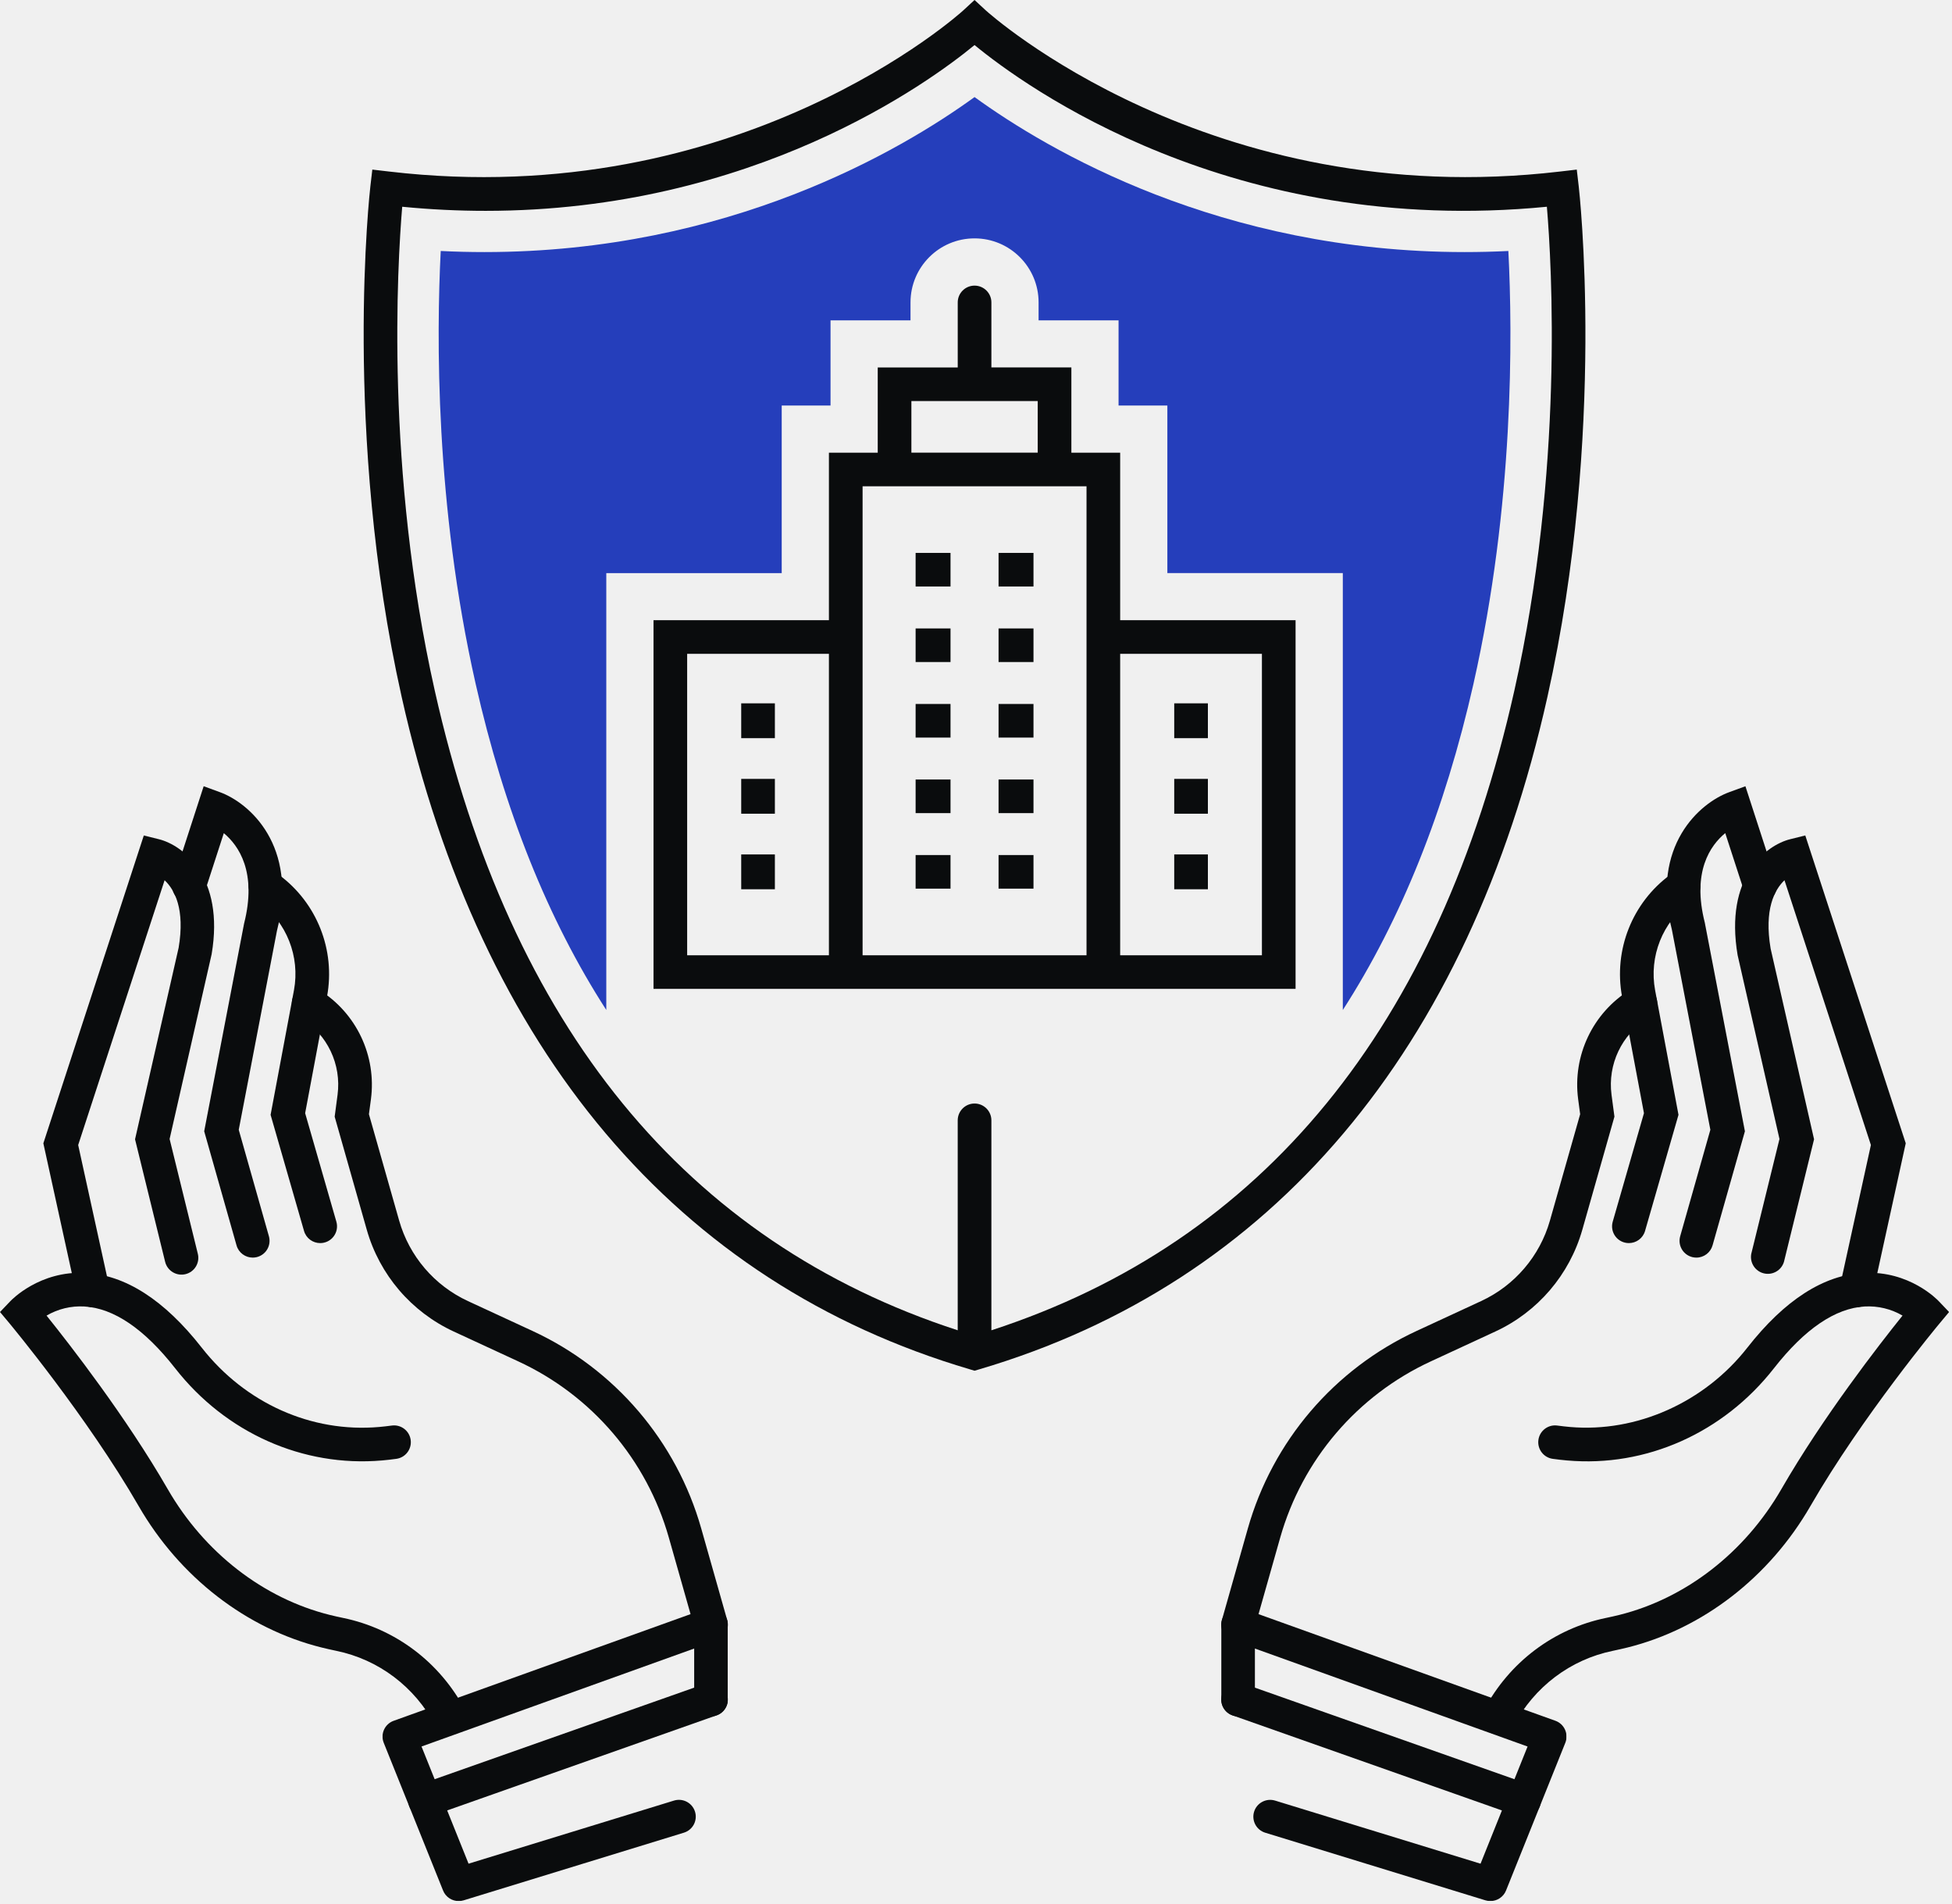
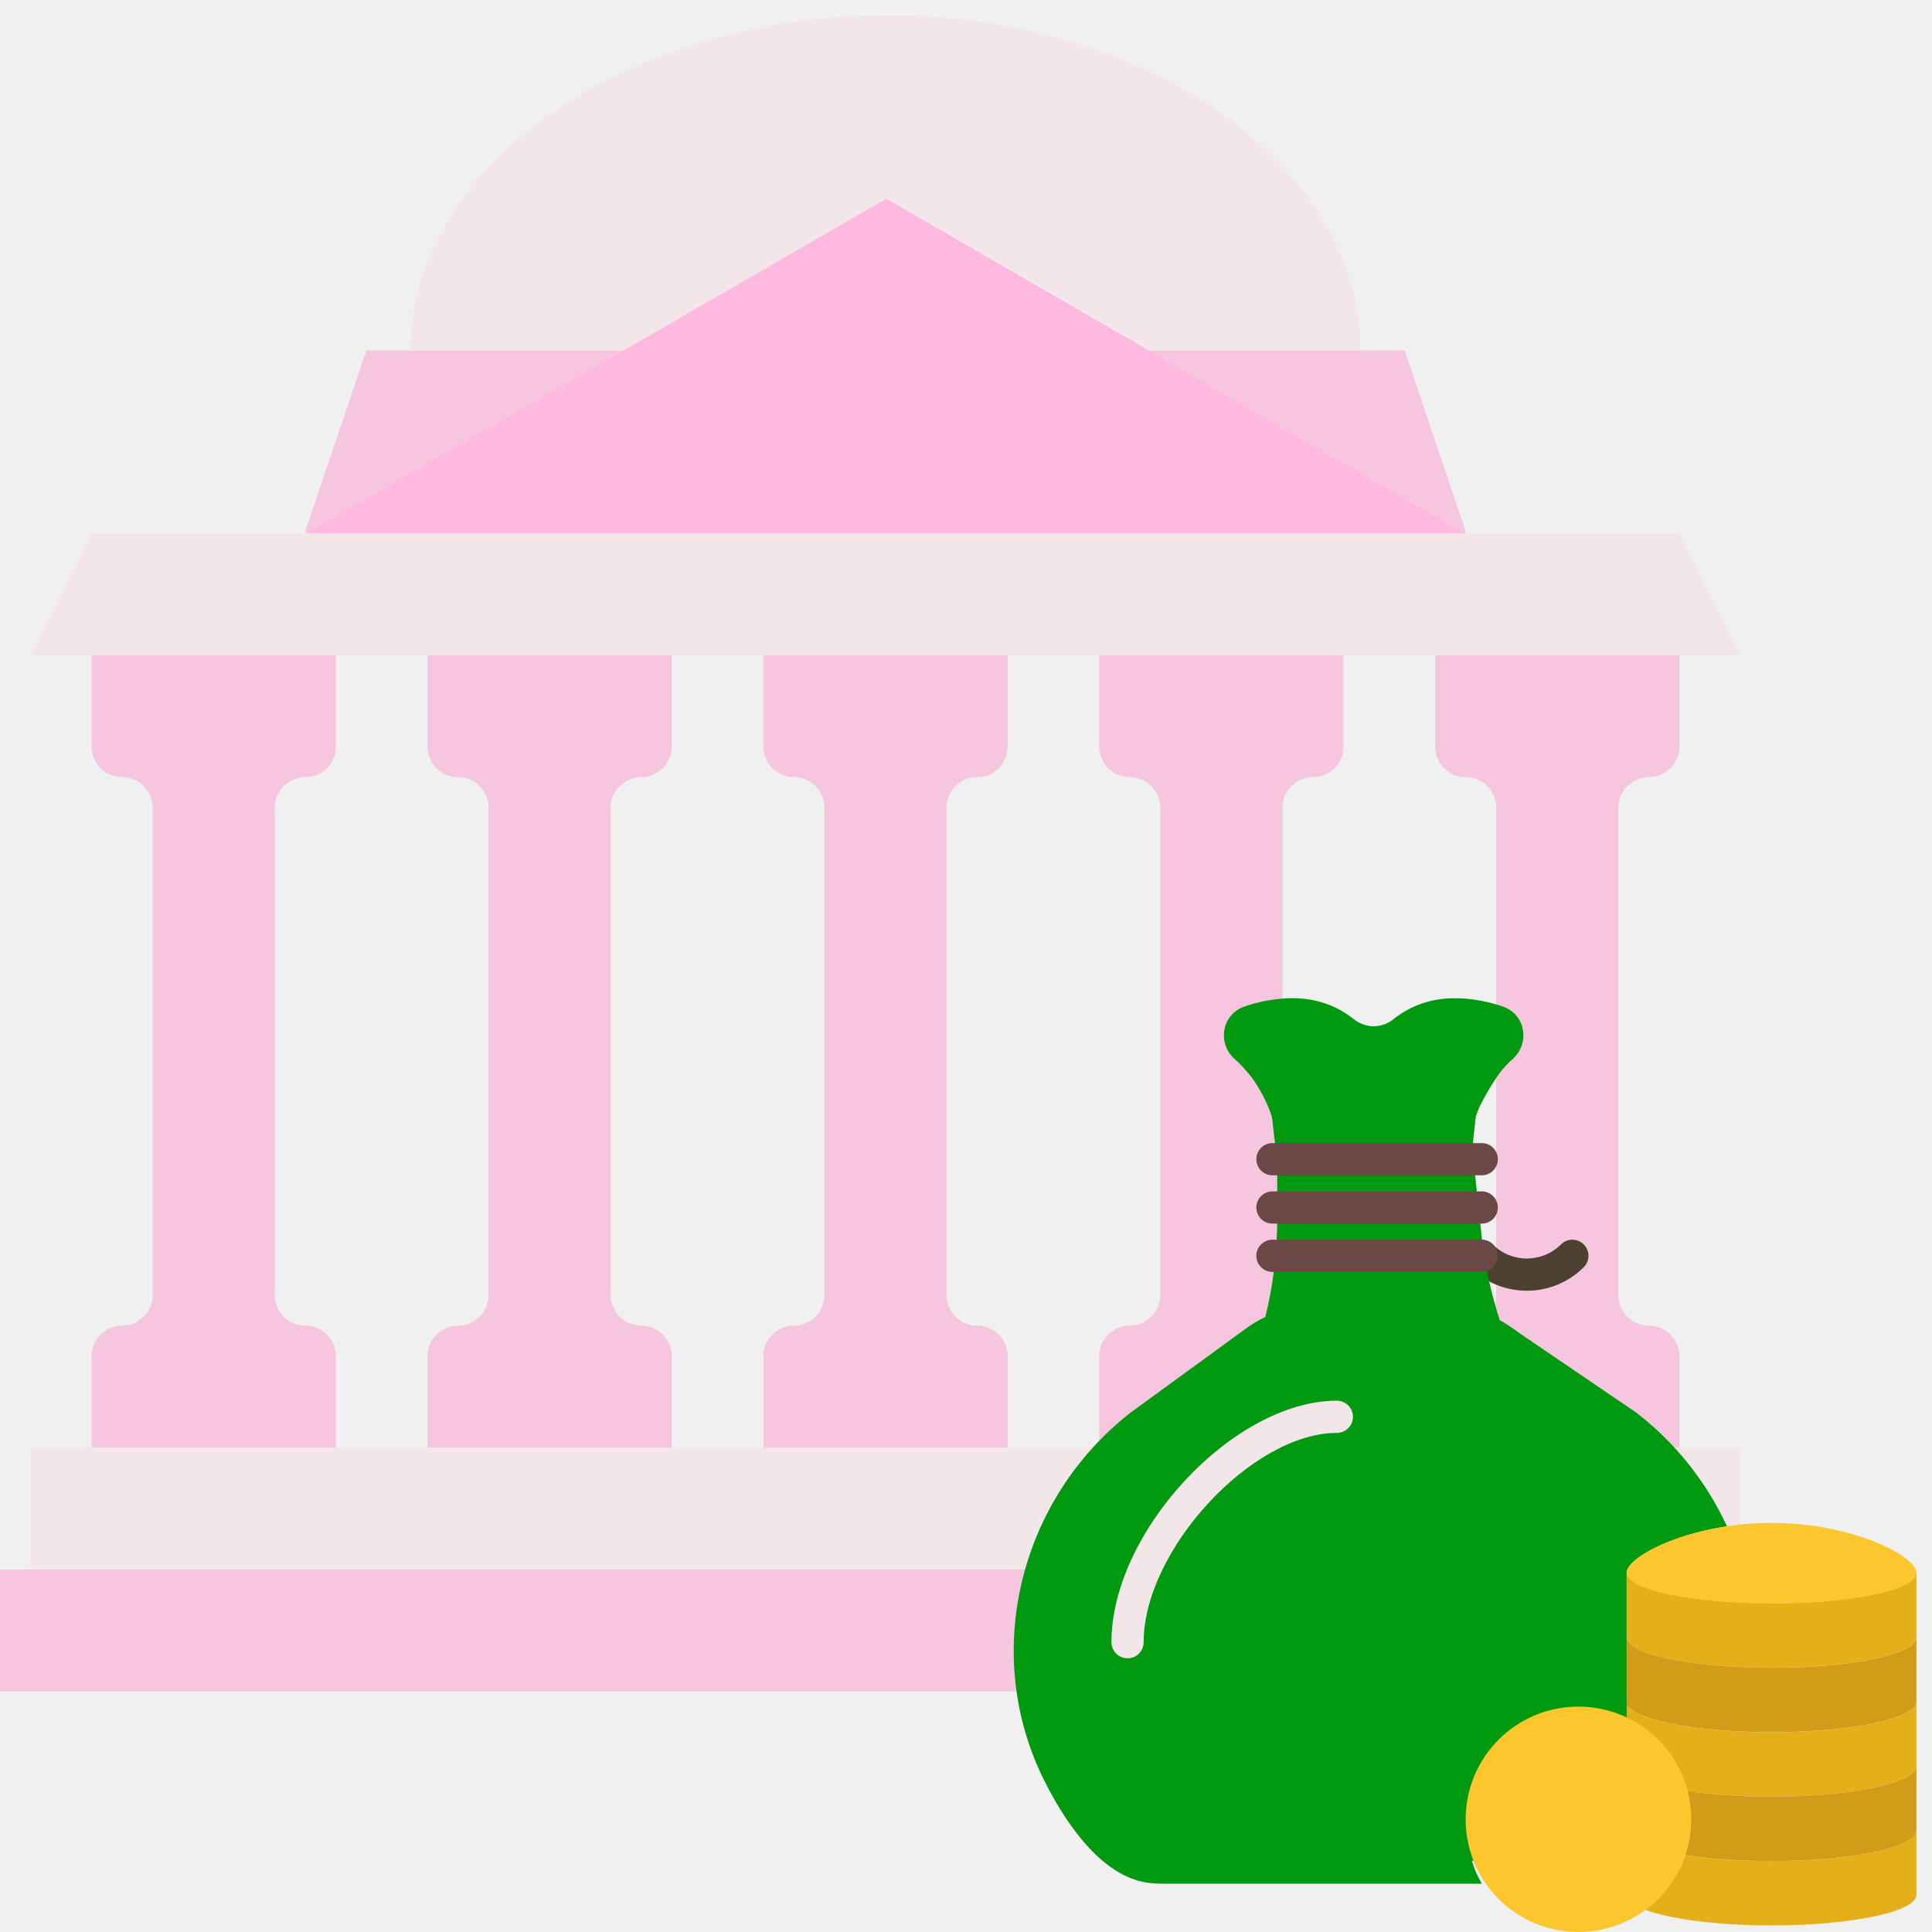
- <svg xmlns="http://www.w3.org/2000/svg" xmlns:xlink="http://www.w3.org/1999/xlink" width="120" height="117" viewBox="0 0 120 117">
-   <defs>
-     <path id="a" d="M0 29V.613h28.712V29H0z" />
-     <path id="c" d="M21.296 18.582H.07V.56h21.225z" />
-     <path id="e" d="M28.787.611v28.39H.074V.61h28.713z" />
-     <path id="g" d="M21.819 18.582H.594V.56h21.225v18.022z" />
-     <path id="i" d="M0 116.844h119.821V0H0z" />
-   </defs>
-   <g fill="none" fill-rule="evenodd">
-     <path d="M43.71 100.89c-.45 0-.865-.297-.994-.752l-1.597-5.628a17.063 17.063 0 0 0-9.26-10.837l-3.96-1.832a9.864 9.864 0 0 1-5.352-6.259l-1.973-6.949.178-1.346a4.786 4.786 0 0 0-2.225-4.692l-.095-.059a1.032 1.032 0 1 1 1.088-1.756l.096.06a6.853 6.853 0 0 1 3.188 6.718l-.124.923 1.858 6.538a7.805 7.805 0 0 0 4.232 4.95L32.73 81.8A19.12 19.12 0 0 1 43.11 93.949l1.596 5.627a1.03 1.03 0 0 1-.996 1.314z" fill="#0A0C0D" />
-     <g transform="translate(0 77.615)">
-       <mask id="b" fill="#fff">
-         <use xlink:href="#a" />
-       </mask>
-       <path d="M27.678 29c-.37 0-.73-.2-.916-.55-1.262-2.39-3.484-4.067-6.093-4.602a24.025 24.025 0 0 1-.899-.204c-4.624-1.151-8.725-4.322-11.249-8.698C5.348 9.445.637 3.787.591 3.73L0 3.024l.636-.666C.709 2.28 2.44.476 5.247.62c2.455.12 4.861 1.666 7.153 4.593 2.674 3.417 6.745 5.24 10.9 4.878.256-.023.517-.052.782-.088a1.032 1.032 0 1 1 .284 2.045c-.3.041-.595.075-.884.1-4.857.42-9.606-1.692-12.713-5.664-1.893-2.418-3.773-3.697-5.591-3.8a4.126 4.126 0 0 0-2.316.561c1.448 1.802 4.887 6.224 7.452 10.671 2.246 3.893 5.875 6.708 9.957 7.725.265.065.536.127.814.184 3.217.66 5.954 2.724 7.508 5.662A1.032 1.032 0 0 1 27.678 29" fill="#0A0C0D" mask="url(#b)" />
+ <svg xmlns="http://www.w3.org/2000/svg" width="120" height="120" viewBox="0 0 120 120">
+   <g fill-rule="nonzero" fill="none">
+     <path fill="#FFB8DF" d="M91.034 33.125L55 12.304 18.966 33.125z" />
+     <path d="M104.31 46.375v-5.679H89.138v5.679c0 1.045.85 1.893 1.896 1.893 1.047 0 1.897.848 1.897 1.893v30.285c0 1.045-.85 1.893-1.897 1.893a1.895 1.895 0 0 0-1.896 1.893v5.679H104.31v-5.679c0-1.045-.85-1.893-1.897-1.893a1.895 1.895 0 0 1-1.897-1.893V50.161c0-1.045.85-1.893 1.897-1.893a1.895 1.895 0 0 0 1.896-1.893M83.448 46.375v-5.679H68.276v5.679c0 1.045.85 1.893 1.896 1.893 1.047 0 1.897.848 1.897 1.893v30.285c0 1.045-.85 1.893-1.897 1.893a1.895 1.895 0 0 0-1.896 1.893v5.679H83.449v-5.679c0-1.045-.85-1.893-1.897-1.893a1.895 1.895 0 0 1-1.897-1.893V50.161c0-1.045.85-1.893 1.897-1.893a1.895 1.895 0 0 0 1.896-1.893M62.586 46.375v-5.679H47.413v5.679c0 1.045.85 1.893 1.897 1.893 1.047 0 1.897.848 1.897 1.893v30.285c0 1.045-.85 1.893-1.897 1.893a1.895 1.895 0 0 0-1.896 1.893v5.679H62.587v-5.679c0-1.045-.85-1.893-1.897-1.893a1.895 1.895 0 0 1-1.897-1.893V50.161c0-1.045.85-1.893 1.897-1.893a1.895 1.895 0 0 0 1.896-1.893M41.724 46.375v-5.679H26.551v5.679c0 1.045.85 1.893 1.897 1.893 1.047 0 1.897.848 1.897 1.893v30.285c0 1.045-.85 1.893-1.897 1.893a1.895 1.895 0 0 0-1.896 1.893v5.679h15.172v-5.679c0-1.045-.85-1.893-1.896-1.893a1.895 1.895 0 0 1-1.897-1.893V50.161c0-1.045.85-1.893 1.897-1.893a1.895 1.895 0 0 0 1.896-1.893M20.862 46.375v-5.679H5.69v5.679c0 1.045.85 1.893 1.897 1.893 1.047 0 1.897.848 1.897 1.893v30.285c0 1.045-.85 1.893-1.897 1.893a1.895 1.895 0 0 0-1.896 1.893v5.679h15.172v-5.679c0-1.045-.85-1.893-1.896-1.893a1.895 1.895 0 0 1-1.897-1.893V50.161c0-1.045.85-1.893 1.897-1.893a1.895 1.895 0 0 0 1.896-1.893M0 97.482h110v7.571H0z" fill="#F5C6DE" />
+     <path fill="#F2E6E8" d="M1.897 89.911h106.207v7.571H1.897zM108.103 40.696H1.897l3.793-7.571h98.62z" />
+     <path d="M22.759 21.768l-3.793 11.226c0 .06.062.095.113.065l19.542-11.291H22.76zM71.38 21.768l19.543 11.29a.075.075 0 0 0 .113-.064l-3.795-11.226h-15.86z" fill="#F5C6DE" />
+     <path d="M55.118 12.304l16.378 9.464h13.018C84.514 10.41 71.417.946 55.118.946c-16.301 0-29.634 9.465-29.634 20.822h13.255l16.379-9.464z" fill="#F2E6E8" />
+     <g>
+       <path d="M94.835 80.169a4.988 4.988 0 0 1-3.536-1.462 1 1 0 0 1 1.414-1.414 3.005 3.005 0 0 0 4.243 0 .999.999 0 1 1 1.414 1.414 4.984 4.984 0 0 1-3.535 1.462" fill="#4C4031" />
+       <path d="M101.034 101.689v-4.001c0-.847 2.617-2.337 6.232-2.885a18.972 18.972 0 0 0-5.656-7.08l-7.248-4.928A10.38 10.38 0 0 0 93.156 82a25.48 25.48 0 0 1-1.127-5.212l-.518-4.813a5.648 5.648 0 0 1 .005-1.28c.064-.539.135-1.312.165-1.4.063-.182.149-.388.233-.59.412-.814.91-1.666 1.422-2.298.181-.202.358-.407.57-.586 1.162-.984.863-2.833-.582-3.311a9.703 9.703 0 0 0-2.513-.499c-.083-.005-.167.002-.25 0-.199-.004-.399-.012-.599.001-1.17.07-2.347.44-3.418 1.296a1.965 1.965 0 0 1-1.216.435 1.98 1.98 0 0 1-1.235-.437c-1.33-1.062-2.823-1.377-4.265-1.295a9.696 9.696 0 0 0-2.512.499c-1.445.478-1.744 2.327-.582 3.311.122.103.252.236.383.373l.12.123c.171.187.345.397.521.621a9.17 9.17 0 0 1 1.221 2.357c.067.194.135 1.265.24 1.851.067.373.111.747.111 1.126v3.488a25.47 25.47 0 0 1-.737 6.038 7.66 7.66 0 0 0-1.357.83l-7.048 5.135c-6.933 5.45-9.267 15.065-5.278 22.93 1.663 3.281 3.968 6.097 6.675 6.28.25.018.501.027.756.027h19.694a6.57 6.57 0 0 1-.613-1.422c.104-.004.208-.003.311-.011 6.523-.44 10.737-4.497 9.302-10.265v-3.613h-.001z" fill="#00990F" />
+       <path d="M110.034 103.592c-4.971 0-9-.852-9-1.904v4.001c.003 1.051 4.031 1.903 9 1.903s8.997-.852 9-1.903v-4.001c0 1.052-4.028 1.904-9 1.904" fill="#D19D18" />
+       <path d="M119.034 97.688c0 1.052-4.029 1.904-9 1.904s-9-.852-9-1.904c0-1.051 4.029-3.096 9-3.096 4.972 0 9 2.045 9 3.096" fill="#FCC62D" />
+       <path d="M110.034 99.592c-4.971 0-9-.852-9-1.904v4.001c.003 1.051 4.031 1.903 9 1.903s8.997-.852 9-1.903v-4.001c0 1.052-4.028 1.904-9 1.904" fill="#E4AF18" />
+       <path d="M92.034 79h-13a1 1 0 0 1 0-2h13a1 1 0 0 1 0 2M92.034 76h-13a1 1 0 0 1 0-2h13a1 1 0 0 1 0 2M92.034 73h-13a1 1 0 0 1 0-2h13a1 1 0 0 1 0 2" fill="#6B4746" />
+       <path d="M110.034 115.592c-2.013 0-3.865-.141-5.364-.377a7.004 7.004 0 0 1-2.477 3.406c1.543.579 4.474.971 7.841.971 4.969 0 8.997-.852 9-1.903v-4.001c0 1.052-4.028 1.904-9 1.904M110.034 107.592c-4.971 0-9-.852-9-1.904v.994a7.006 7.006 0 0 1 3.767 4.553c1.475.224 3.279.357 5.233.357 4.969 0 8.997-.852 9-1.903v-4.001c0 1.052-4.028 1.904-9 1.904" fill="#E4AF18" />
+       <path d="M110.034 111.592c-1.954 0-3.758-.133-5.233-.357.147.565.233 1.154.233 1.764 0 .775-.131 1.519-.364 2.216 1.499.236 3.351.377 5.364.377 4.969 0 8.997-.852 9-1.903v-4.001c0 1.052-4.028 1.904-9 1.904" fill="#D19D18" />
+       <path d="M105.034 113a7 7 0 1 1-14 0 7 7 0 0 1 14 0" fill="#FCC62D" />
+       <path d="M70.034 103a1 1 0 0 1-1-1c0-6.869 7.589-15 14-15a1 1 0 0 1 0 2c-5.271 0-12 7.29-12 13 0 .551-.448 1-1 1" fill="#F2E6E8" />
    </g>
-     <path d="M5.707 80.35c-.476 0-.904-.33-1.01-.813L2.665 70.27l6.176-18.92.936.233c1.47.368 4.039 2.318 3.233 7.066l-2.583 11.356 1.735 7.058a1.032 1.032 0 0 1-.758 1.249 1.036 1.036 0 0 1-1.252-.757l-1.85-7.531 2.68-11.776c.4-2.373-.246-3.565-.863-4.147L4.806 70.375l1.913 8.722a1.033 1.033 0 0 1-1.012 1.252" fill="#0A0C0D" />
-     <path d="M15.535 77.295c-.45 0-.866-.297-.994-.752l-1.988-7.012 2.453-12.77c.802-3.164-.333-4.793-1.247-5.553l-1.156 3.562a1.033 1.033 0 0 1-1.968-.635l1.886-5.812 1.01.37c1.79.657 4.823 3.282 3.494 8.516l-2.348 12.23 1.854 6.542a1.031 1.031 0 0 1-.996 1.314" fill="#0A0C0D" />
-     <path d="M19.683 76.403c-.449 0-.863-.294-.993-.747l-2.055-7.136 1.437-7.661a5.502 5.502 0 0 0-2.15-5.429l-.22-.16a1.032 1.032 0 0 1-.223-1.443c.338-.459.984-.56 1.446-.222l.219.16a7.577 7.577 0 0 1 2.962 7.474l-1.347 7.18 1.919 6.667a1.03 1.03 0 0 1-.995 1.317" fill="#0A0C0D" />
-     <g transform="translate(23.448 98.262)">
-       <mask id="d" fill="#fff">
-         <use xlink:href="#c" />
-       </mask>
-       <path d="M4.75 18.582c-.413 0-.8-.247-.96-.648L.143 8.857a1.03 1.03 0 0 1 .61-1.355L19.912.62a1.036 1.036 0 0 1 1.385.971v4.602a1.034 1.034 0 0 1-2.07 0V3.061L2.465 9.082l2.892 7.202 12.628-3.878a1.036 1.036 0 0 1 1.294.683 1.031 1.031 0 0 1-.685 1.29L5.054 18.537c-.1.031-.203.045-.304.045" fill="#0A0C0D" mask="url(#d)" />
-     </g>
-     <path d="M26.129 111.69a1.032 1.032 0 0 1-.345-2.006l17.58-6.201c.538-.19 1.13.092 1.32.629a1.03 1.03 0 0 1-.63 1.317l-17.58 6.203c-.114.04-.23.059-.345.059M76.111 100.89a1.031 1.031 0 0 1-.996-1.313l1.595-5.628A19.124 19.124 0 0 1 87.092 81.8l3.958-1.832a7.804 7.804 0 0 0 4.233-4.95l1.858-6.538-.124-.923a6.85 6.85 0 0 1 3.187-6.718l.097-.06a1.032 1.032 0 1 1 1.088 1.756l-.096.06a4.782 4.782 0 0 0-2.224 4.691l.179 1.346-1.974 6.95a9.866 9.866 0 0 1-5.353 6.258l-3.958 1.832A17.064 17.064 0 0 0 78.7 94.51l-1.595 5.628a1.033 1.033 0 0 1-.995.752" fill="#0A0C0D" />
-     <g transform="translate(91.034 77.615)">
-       <mask id="f" fill="#fff">
-         <use xlink:href="#e" />
-       </mask>
-       <path d="M1.108 29a1.03 1.03 0 0 1-.914-1.514c1.554-2.937 4.29-5.001 7.508-5.661.278-.057.55-.119.813-.184 4.082-1.017 7.711-3.832 9.958-7.725 2.564-4.447 6.004-8.87 7.452-10.672a4.16 4.16 0 0 0-2.317-.56c-1.818.103-3.698 1.382-5.59 3.8-3.108 3.972-7.864 6.093-12.712 5.664-.29-.025-.586-.059-.885-.1a1.032 1.032 0 1 1 .284-2.045c.265.036.526.065.783.088 4.09.353 8.265-1.512 10.898-4.878C18.677 2.286 21.084.74 23.539.62c2.814-.148 4.54 1.661 4.612 1.738l.636.666-.59.707c-.047.056-4.762 5.718-7.932 11.215-2.524 4.376-6.624 7.547-11.248 8.698-.293.072-.593.14-.899.204-2.609.535-4.831 2.213-6.095 4.602-.185.351-.544.55-.915.55" fill="#0A0C0D" mask="url(#f)" />
-     </g>
-     <path d="M114.114 80.35a1.033 1.033 0 0 1-1.012-1.253l1.912-8.722-5.312-16.274c-.613.586-1.26 1.79-.852 4.203l2.67 11.718-1.85 7.532a1.036 1.036 0 0 1-2.01-.492l1.734-7.057-2.573-11.3c-.816-4.805 1.753-6.755 3.223-7.123l.936-.234 6.176 18.921-2.031 9.268a1.036 1.036 0 0 1-1.01.812" fill="#0A0C0D" />
-     <path d="M104.286 77.295a1.031 1.031 0 0 1-.996-1.313l1.855-6.543-2.363-12.289c-1.315-5.175 1.72-7.8 3.508-8.456l1.01-.37 1.886 5.81a1.034 1.034 0 0 1-1.968.635l-1.158-3.564c-.921.758-2.051 2.372-1.258 5.498l2.467 12.828-1.989 7.012a1.033 1.033 0 0 1-.994.752" fill="#0A0C0D" />
-     <path d="M100.137 76.403a1.03 1.03 0 0 1-.994-1.317l1.92-6.668-1.349-7.179a7.577 7.577 0 0 1 2.963-7.474l.219-.16a1.037 1.037 0 0 1 1.446.222c.337.46.237 1.107-.223 1.443l-.219.16a5.502 5.502 0 0 0-2.152 5.429l1.438 7.66-2.056 7.137c-.13.453-.544.747-.993.747" fill="#0A0C0D" />
-     <g transform="translate(74.483 98.262)">
-       <mask id="h" fill="#fff">
-         <use xlink:href="#g" />
-       </mask>
-       <path d="M17.14 18.582c-.1 0-.203-.014-.304-.045L3.296 14.38a1.031 1.031 0 0 1-.683-1.29c.168-.545.747-.85 1.293-.683l12.628 3.878 2.891-7.202L2.663 3.061v3.133a1.034 1.034 0 0 1-2.069 0V1.592A1.032 1.032 0 0 1 1.979.621L21.135 7.5a1.033 1.033 0 0 1 .61 1.356l-3.644 9.077c-.161.4-.548.648-.96.648" fill="#0A0C0D" mask="url(#h)" />
-     </g>
-     <path d="M93.693 111.69c-.115 0-.231-.018-.345-.058l-17.582-6.203a1.03 1.03 0 0 1-.63-1.317c.19-.537.783-.819 1.32-.629l17.581 6.202a1.032 1.032 0 0 1-.344 2.006" fill="#0A0C0D" />
-     <mask id="j" fill="#fff">
-       <use xlink:href="#i" />
-     </mask>
-     <path fill="#0A0C0D" mask="url(#j)" d="M56.288 36.048h2.146v-2.065h-2.146zM61.387 36.048h2.147v-2.065h-2.147zM56.288 40.69h2.146v-2.065h-2.146zM61.387 40.69h2.147v-2.065h-2.147zM56.288 45.333h2.146v-2.065h-2.146zM61.387 45.333h2.147v-2.065h-2.147zM56.288 49.976h2.146V47.91h-2.146zM61.387 49.976h2.147V47.91h-2.147zM56.288 54.618h2.146v-2.065h-2.146zM61.387 54.618h2.147v-2.065h-2.147z" />
-     <path d="M68.863 58.713h8.714V40.184h-8.714v18.53zm-2.07 0H53.028V29.887h13.766v28.826zm-24.55 0h8.715V40.184h-8.715v18.53zm13.785-30.891h7.766v-3.174h-7.766v3.174zm12.835 10.297V27.823h-3v-5.24h-4.917v-3.996c0-.57-.464-1.032-1.035-1.032s-1.034.462-1.034 1.032v3.997h-4.918v5.239h-3.001v10.296H40.175v22.66h39.471v-22.66H68.863z" fill="#0A0C0D" mask="url(#j)" />
-     <path fill="#0A0C0D" mask="url(#j)" d="M45.567 45.371h2.069V43.23h-2.07zM45.567 50.014h2.069v-2.142h-2.07zM45.567 54.657h2.069v-2.143h-2.07zM72.186 45.371h2.07V43.23h-2.07zM72.186 50.014h2.07v-2.142h-2.07zM72.186 54.657h2.07v-2.143h-2.07z" />
-     <path d="M93.098 42.433c-4.635 20.68-15.452 33.901-32.152 39.33V68.86a1.034 1.034 0 0 0-2.07 0v12.903c-16.7-5.429-27.517-18.65-32.152-39.33-3.036-13.543-2.3-26.134-1.998-29.726 1.768.173 3.477.252 5.133.252 16.469 0 27.256-7.89 30.052-10.19 3.076 2.532 15.831 11.83 35.184 9.938.303 3.592 1.038 16.183-1.997 29.726m3.954-30.986l-.12-1.024-1.028.12C74.386 13.072 60.75.772 60.612.648L59.91 0l-.702.648c-.134.125-13.742 12.427-35.291 9.895l-1.028-.12-.12 1.025c-.019.149-1.718 15.086 1.923 31.382 4.857 21.731 16.934 36.024 34.926 41.33l.293.087.293-.086c17.993-5.307 30.07-19.6 34.925-41.33 3.641-16.297 1.942-31.234 1.923-31.384" fill="#0A0C0D" mask="url(#j)" />
-     <path d="M90.587 42.006c2.484-11.002 2.405-21.393 2.14-26.58-.9.045-1.797.067-2.688.067-15.015 0-25.607-6.25-30.128-9.527-4.523 3.277-15.115 9.526-30.128 9.527h-.004c-.89 0-1.786-.022-2.685-.067-.264 5.187-.344 15.578 2.141 26.58 1.766 7.823 4.454 14.517 8.037 20.07V35.225h10.784V24.926h3.001v-5.238h4.917v-1.1a3.937 3.937 0 0 1 7.874 0v1.1h4.916v5.238h3v10.298H82.55v26.853c3.583-5.554 6.27-12.248 8.038-20.071" fill="#253EBB" mask="url(#j)" />
  </g>
</svg>
